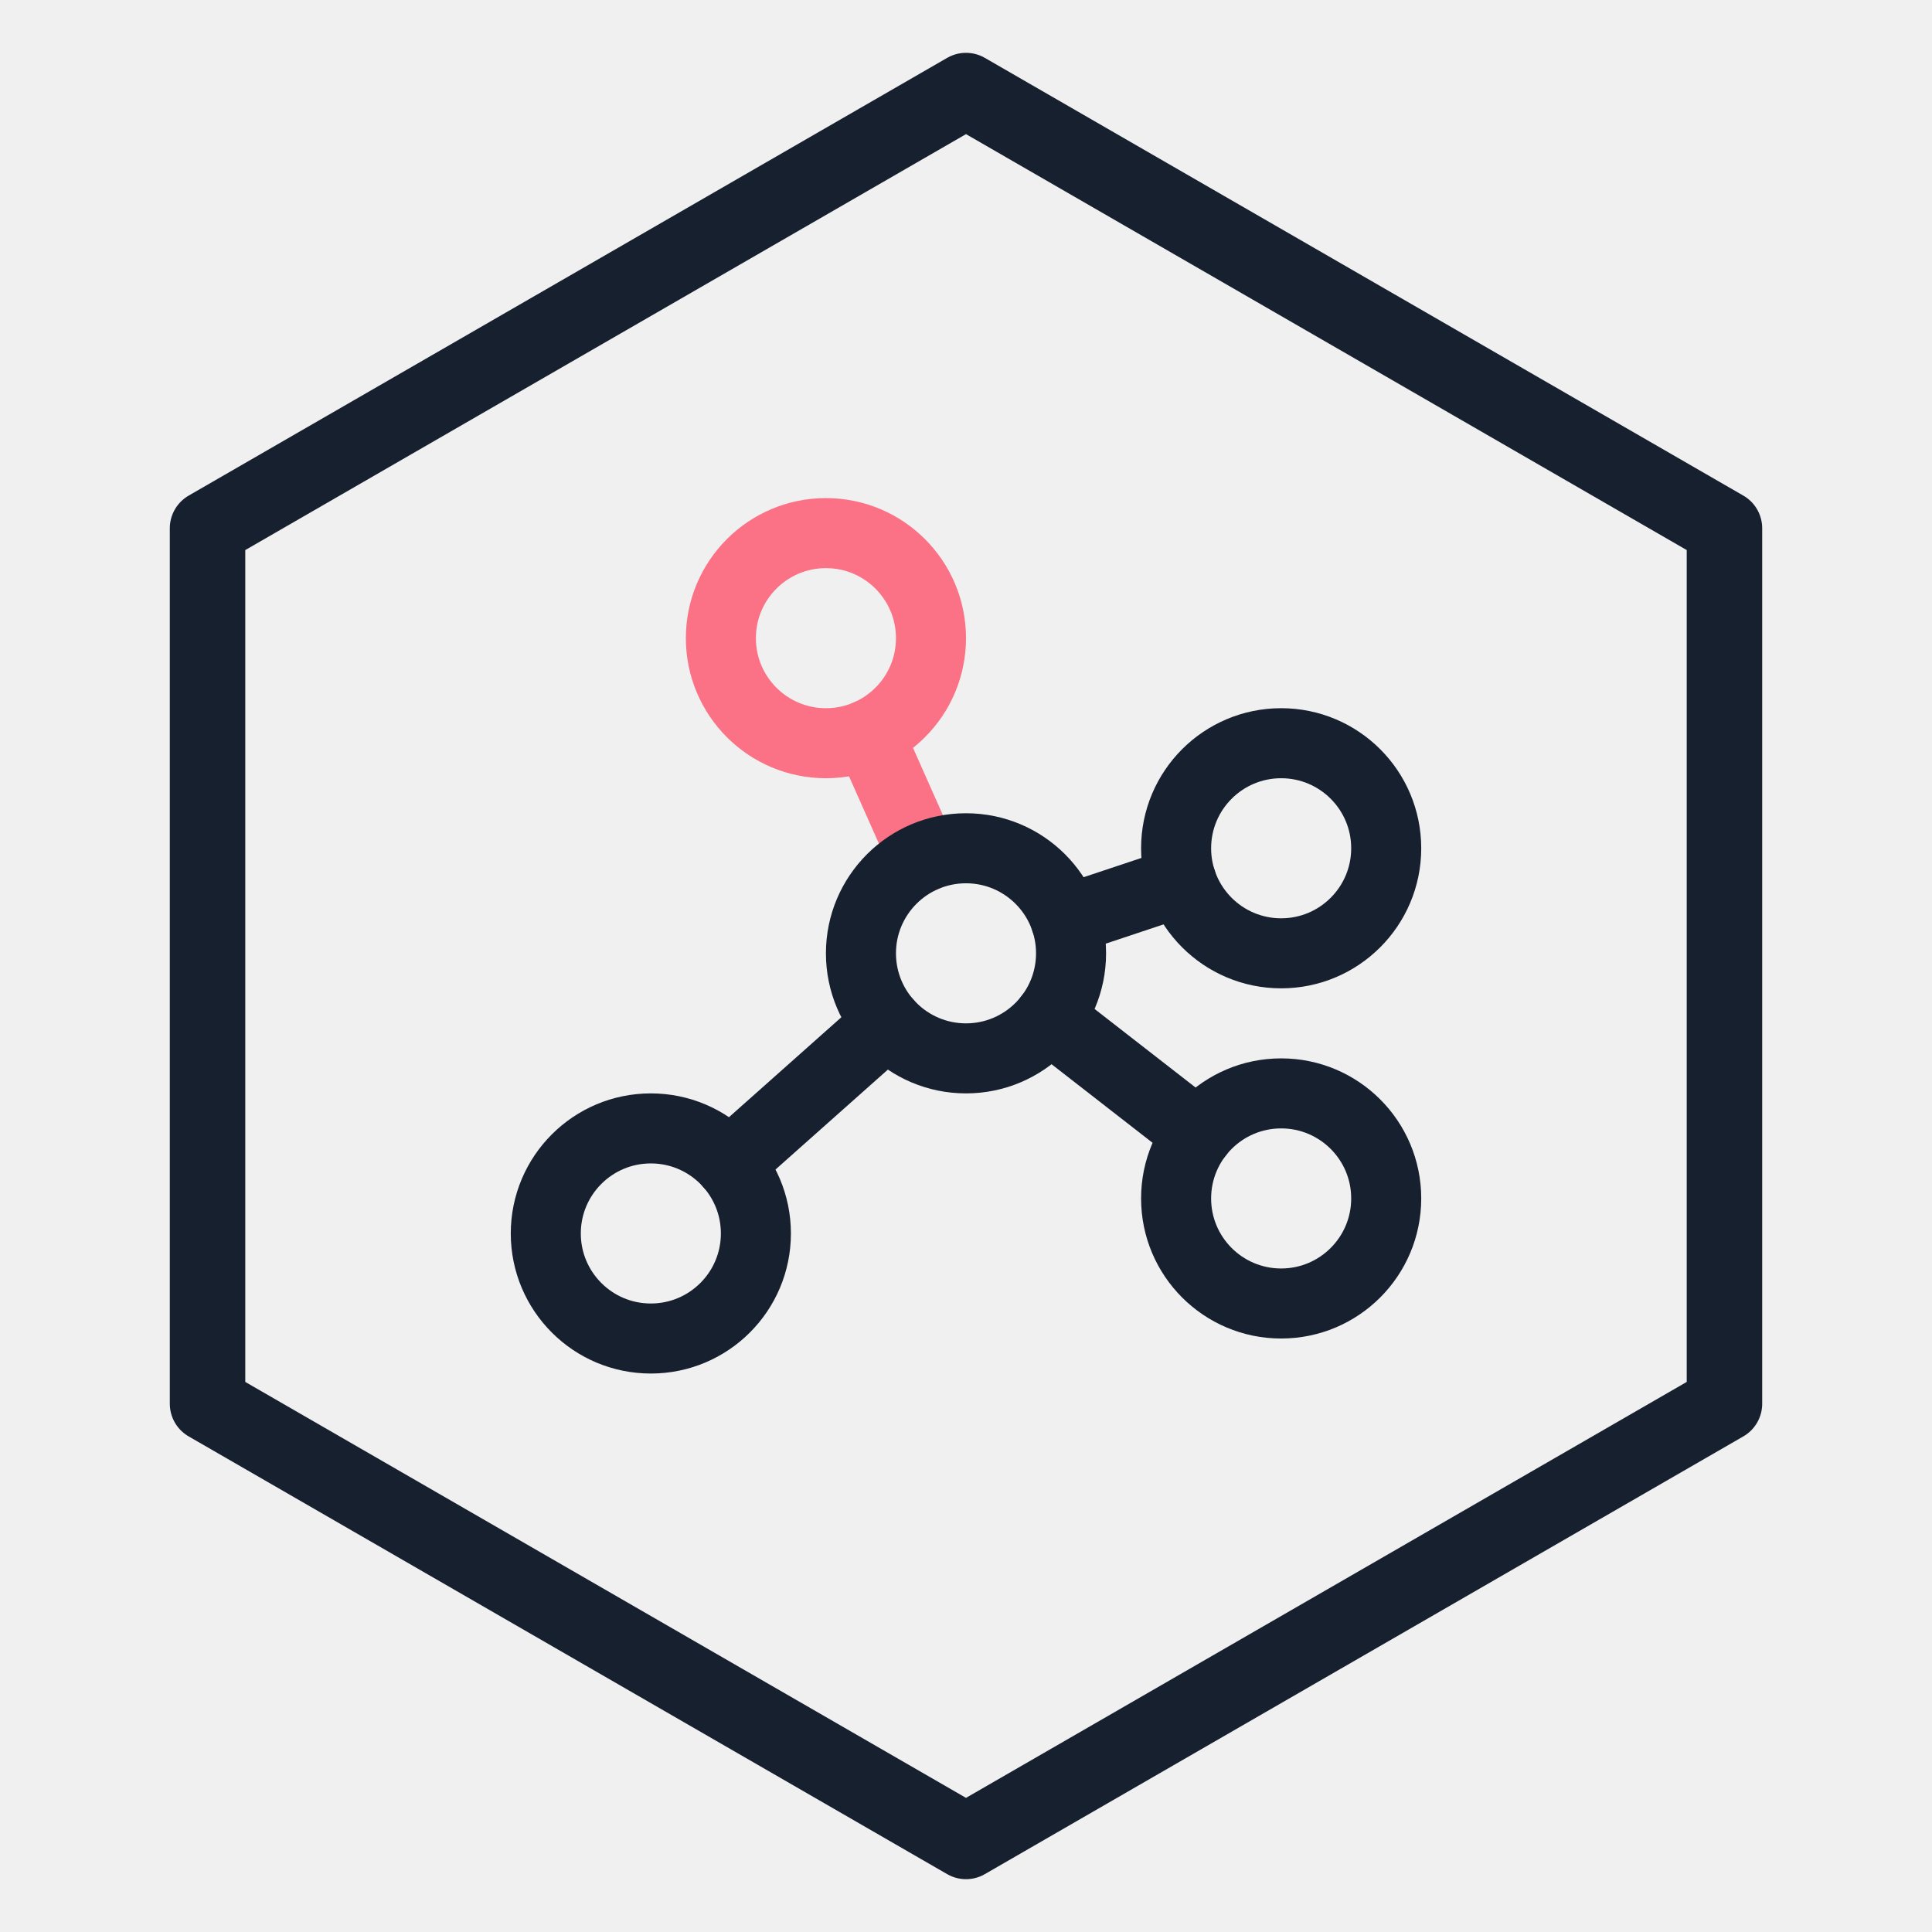
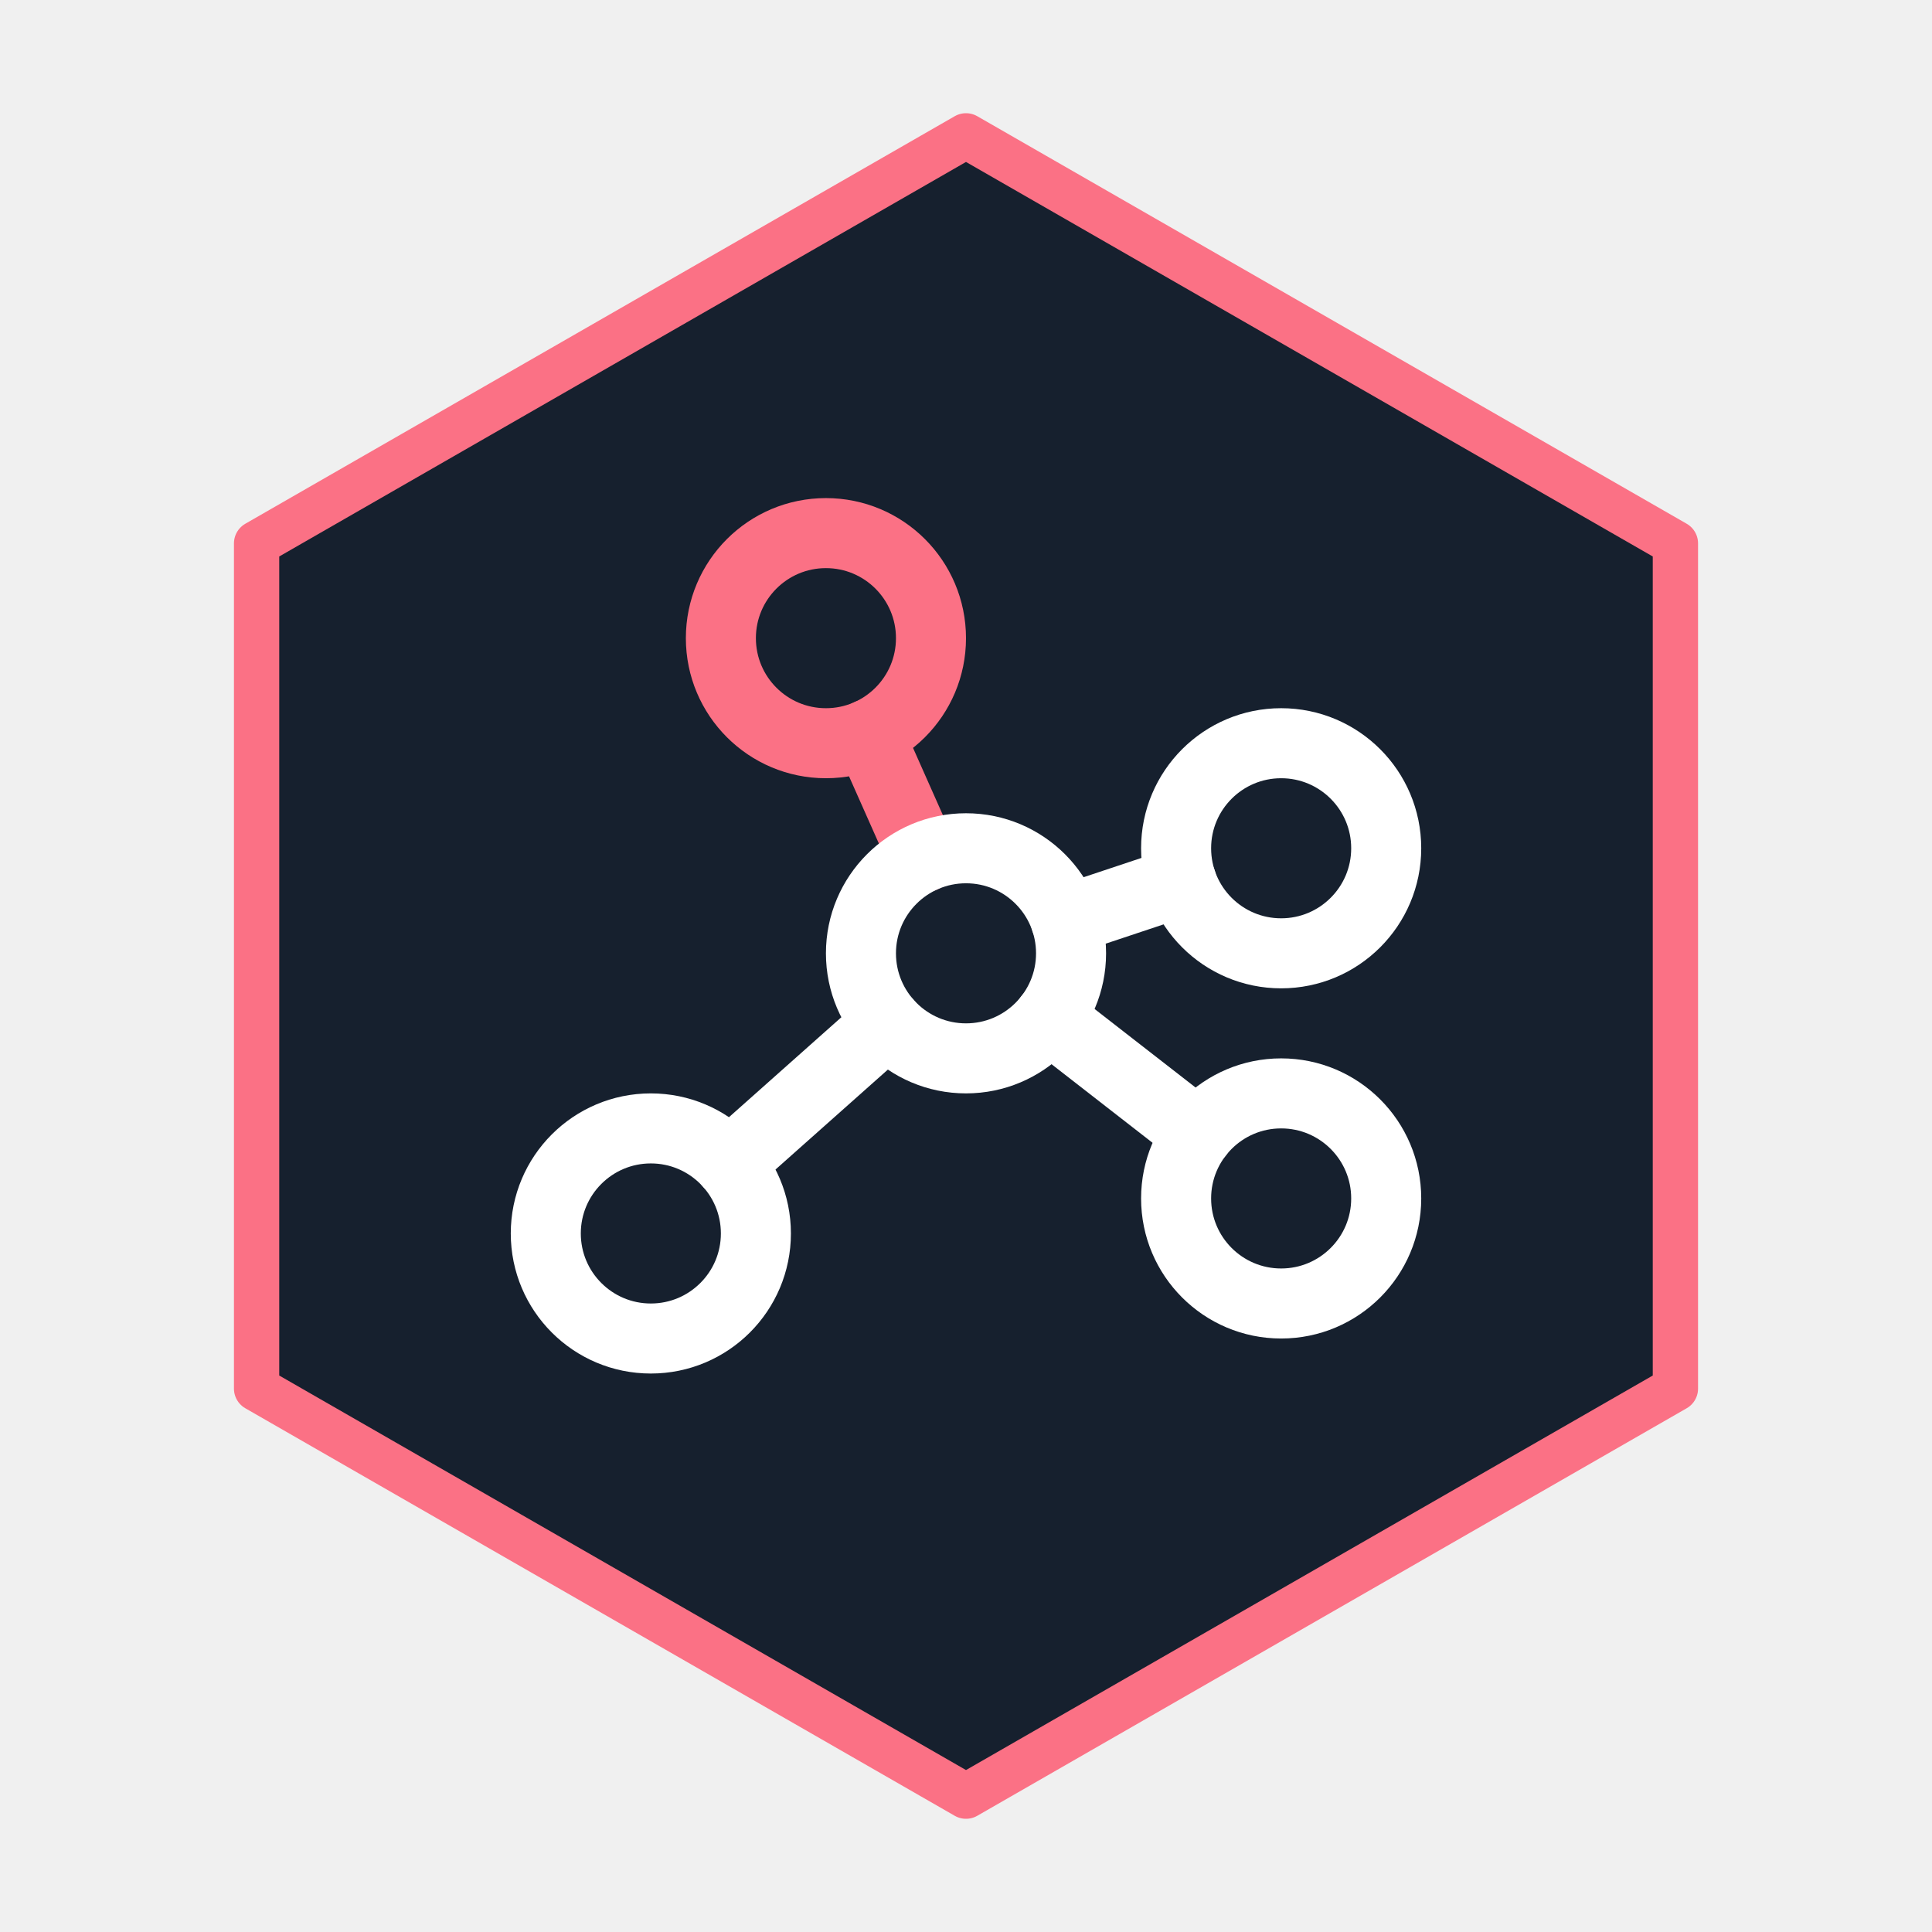
<svg xmlns="http://www.w3.org/2000/svg" viewBox="0 0 256 256" width="256" height="256" role="img" aria-label="comind logo">
-   <path d="M128 12 L228.5 70 L228.5 186 L128 244 L27.5 186 L27.5 70 Z" fill="none" stroke="#16202E" stroke-width="10" stroke-linejoin="round" />
+   <path d="M128 18 L222 72 L222 184 L128 238 L34 184 L34 72 Z" fill="#16202E" stroke="#FB7185" stroke-width="6" stroke-linejoin="round" />
  <g transform="translate(128 124) scale(0.58) translate(-128 -124)" fill="none" stroke-linecap="round" stroke-linejoin="round" stroke-width="16">
-     <line x1="177.23" y1="111.59" x2="150.77" y2="120.41" stroke="#16202E" />
-     <line x1="181.06" y1="169.27" x2="146.94" y2="142.73" stroke="#16202E" />
-     <line x1="110.06" y1="143.94" x2="73.94" y2="176.06" stroke="#16202E" />
+     <line x1="177.23" y1="111.59" x2="150.77" y2="120.41" stroke="#ffffff" />
+     <line x1="181.06" y1="169.27" x2="146.94" y2="142.73" stroke="#ffffff" />
+     <line x1="110.06" y1="143.94" x2="73.94" y2="176.06" stroke="#ffffff" />
    <line x1="118.25" y1="106.07" x2="105.75" y2="77.93" stroke="#FB7185" />
-     <circle cx="128" cy="128" r="24" stroke="#16202E" />
-     <circle cx="200" cy="104" r="24" stroke="#16202E" />
-     <circle cx="200" cy="184" r="24" stroke="#16202E" />
-     <circle cx="56" cy="192" r="24" stroke="#16202E" />
+     <circle cx="128" cy="128" r="24" stroke="#ffffff" />
+     <circle cx="200" cy="104" r="24" stroke="#ffffff" />
+     <circle cx="200" cy="184" r="24" stroke="#ffffff" />
+     <circle cx="56" cy="192" r="24" stroke="#ffffff" />
    <circle cx="96" cy="56" r="24" stroke="#FB7185" />
  </g>
</svg>
